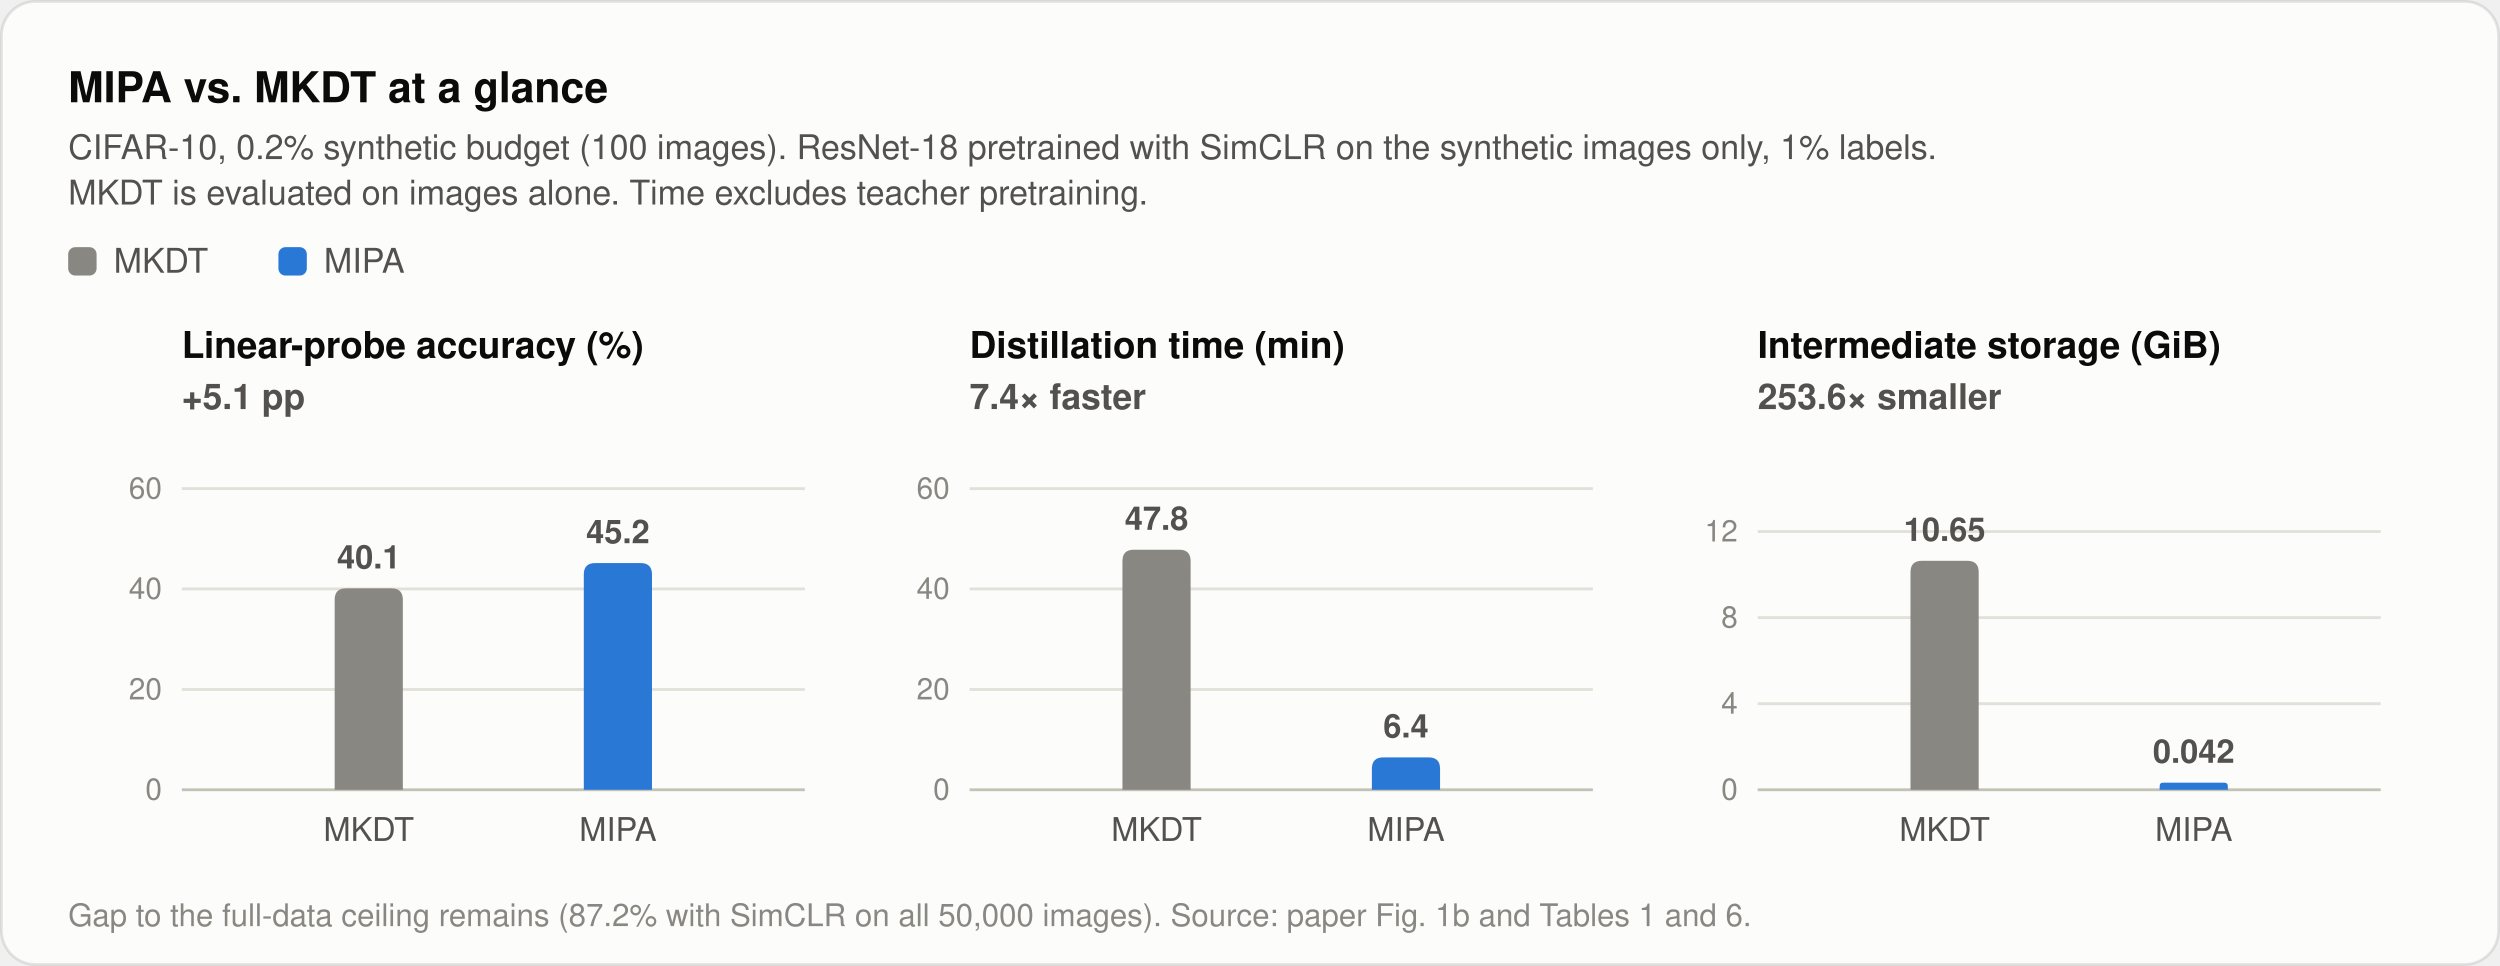
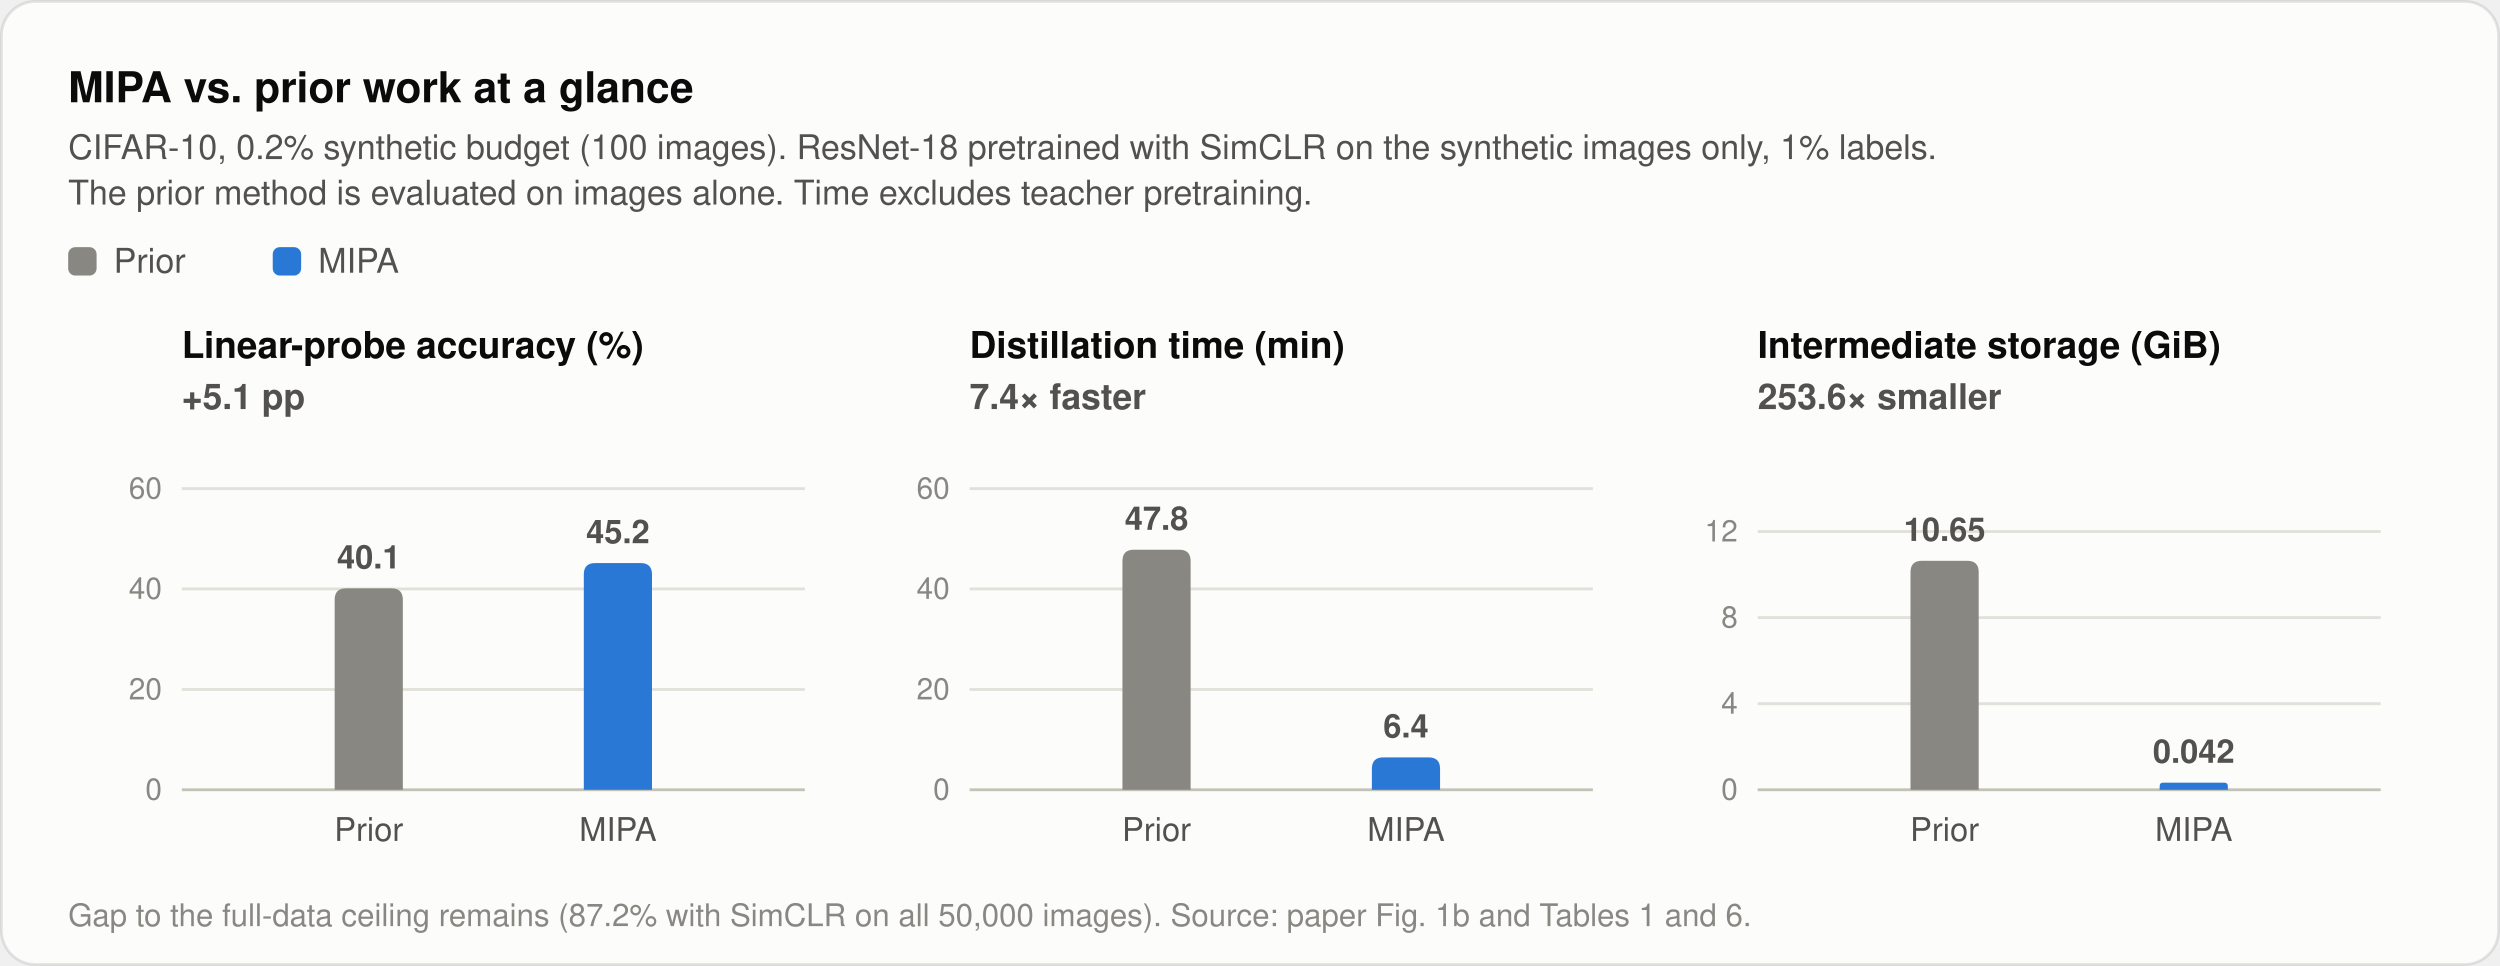
- <svg xmlns="http://www.w3.org/2000/svg" viewBox="0 0 880 340" width="880" height="340" role="img" aria-label="MIPA versus MKDT on CIFAR-10 at a 0.2% budget: linear-probe accuracy 45.2 versus 40.1 percent, distillation time 6.4 versus 47.8 minutes, intermediate storage 0.042 versus 10.65 GiB">
+ <svg xmlns="http://www.w3.org/2000/svg" viewBox="0 0 880 340" width="880" height="340" role="img" aria-label="MIPA versus the prior method on CIFAR-10 at a 0.2% budget: linear-probe accuracy 45.2 versus 40.1 percent, distillation time 6.4 versus 47.8 minutes, intermediate storage 0.042 versus 10.65 GiB">
  <style>text{font-family:system-ui, -apple-system, 'Segoe UI', Helvetica, Arial, sans-serif}.onblue{fill:#fff}.plate{fill:#fff}.px{image-rendering:pixelated;image-rendering:crisp-edges}.surface{fill:#fcfcfb}.bd{stroke:#0b0b0b;stroke-opacity:.10}.ink{fill:#0b0b0b}.ink2{fill:#52514e}.muted{fill:#898781}.s-grid{stroke:#e1e0d9}.s-axis{stroke:#c3c2b7}.s-ink2{stroke:#52514e}.f-ink2{fill:#52514e}.blue{fill:#2a78d6}.s-blue{stroke:#2a78d6}.orange{fill:#eb6834}.gray{fill:#898781}.s-gray{stroke:#898781}.tile{fill:#0b0b0b;fill-opacity:.035;stroke:#0b0b0b;stroke-opacity:.14}.r0{fill:#cde2fb}.r1{fill:#b7d3f6}.r2{fill:#9ec5f4}.r3{fill:#86b6ef}.r4{fill:#6da7ec}.r5{fill:#5598e7}.r6{fill:#3987e5}.r7{fill:#2a78d6}.r8{fill:#256abf}.r9{fill:#1c5cab}.r10{fill:#184f95}.r11{fill:#104281}.r12{fill:#0d366b}@media (prefers-color-scheme: dark){.surface{fill:#1a1a19}.bd{stroke:#ffffff;stroke-opacity:.10}.ink{fill:#f0efec}.ink2{fill:#c3c2b7}.muted{fill:#898781}.s-grid{stroke:#2c2c2a}.s-axis{stroke:#383835}.s-ink2{stroke:#c3c2b7}.f-ink2{fill:#c3c2b7}.blue{fill:#3987e5}.s-blue{stroke:#3987e5}.orange{fill:#d95926}.gray{fill:#898781}.s-gray{stroke:#898781}.tile{fill:#ffffff;fill-opacity:.05;stroke:#ffffff;stroke-opacity:.14}.r0{fill:#0d366b}.r1{fill:#104281}.r2{fill:#184f95}.r3{fill:#1c5cab}.r4{fill:#256abf}.r5{fill:#2a78d6}.r6{fill:#3987e5}.r7{fill:#5598e7}.r8{fill:#6da7ec}.r9{fill:#86b6ef}.r10{fill:#9ec5f4}.r11{fill:#b7d3f6}.r12{fill:#cde2fb}}</style>
  <defs />
  <rect x="0.5" y="0.5" width="879.0" height="339.0" rx="12" class="surface bd" />
-   <text x="24.0" y="36.0" class="ink" font-size="15" font-weight="600" text-anchor="start">MIPA vs. MKDT at a glance</text>
+   <text x="24.0" y="36.0" class="ink" font-size="15" font-weight="600" text-anchor="start">MIPA vs. prior work at a glance</text>
  <text x="24.0" y="56.0" class="ink2" font-size="12" font-weight="400" text-anchor="start">CIFAR-10, 0.2% synthetic budget (100 images). ResNet-18 pretrained with SimCLR on the synthetic images only, 1% labels.</text>
-   <text x="24.0" y="72.0" class="ink2" font-size="12" font-weight="400" text-anchor="start">MKDT is evaluated on images alone. Time excludes teacher pretraining.</text>
+   <text x="24.0" y="72.0" class="ink2" font-size="12" font-weight="400" text-anchor="start">The prior method is evaluated on images alone. Time excludes teacher pretraining.</text>
  <rect x="24.0" y="87.0" width="10.0" height="10.0" rx="2.5" class="gray" />
-   <text x="40.0" y="96.0" class="ink2" font-size="12" font-weight="400" text-anchor="start">MKDT</text>
-   <rect x="98.0" y="87.0" width="10.0" height="10.0" rx="2.5" class="blue" />
-   <text x="114.0" y="96.0" class="ink2" font-size="12" font-weight="400" text-anchor="start">MIPA</text>
+   <text x="40.0" y="96.0" class="ink2" font-size="12" font-weight="400" text-anchor="start">Prior</text>
+   <rect x="96.0" y="87.0" width="10.0" height="10.0" rx="2.5" class="blue" />
+   <text x="112.0" y="96.0" class="ink2" font-size="12" font-weight="400" text-anchor="start">MIPA</text>
  <text x="64.0" y="126.0" class="ink" font-size="13" font-weight="600" text-anchor="start">Linear-probe accuracy (%)</text>
  <text x="64.0" y="144.0" class="ink2" font-size="12.5" font-weight="600" text-anchor="start">+5.1 pp</text>
  <text x="57.0" y="281.5" class="muted" font-size="10.5" font-weight="400" text-anchor="end">0</text>
  <line x1="64.0" y1="242.7" x2="283.3" y2="242.7" class="s-grid" stroke-width="1" />
  <text x="57.0" y="246.2" class="muted" font-size="10.5" font-weight="400" text-anchor="end">20</text>
  <line x1="64.0" y1="207.3" x2="283.3" y2="207.3" class="s-grid" stroke-width="1" />
  <text x="57.0" y="210.8" class="muted" font-size="10.5" font-weight="400" text-anchor="end">40</text>
  <line x1="64.0" y1="172.0" x2="283.3" y2="172.0" class="s-grid" stroke-width="1" />
  <text x="57.0" y="175.5" class="muted" font-size="10.5" font-weight="400" text-anchor="end">60</text>
  <line x1="64.0" y1="278.0" x2="283.3" y2="278.0" class="s-axis" stroke-width="1" />
  <path d="M117.8,278.0 V211.1 Q117.8,207.1 121.8,207.1 H137.8 Q141.8,207.1 141.8,211.1 V278.0 Z" class="gray" />
  <text x="129.8" y="200.1" class="ink2" font-size="11.5" font-weight="600" text-anchor="middle">40.1</text>
-   <text x="129.8" y="296.0" class="ink2" font-size="11.5" font-weight="400" text-anchor="middle">MKDT</text>
+   <text x="129.8" y="296.0" class="ink2" font-size="11.5" font-weight="400" text-anchor="middle">Prior</text>
  <path d="M205.5,278.0 V202.2 Q205.5,198.2 209.5,198.2 H225.5 Q229.5,198.2 229.5,202.2 V278.0 Z" class="blue" />
  <text x="217.5" y="191.2" class="ink2" font-size="11.5" font-weight="600" text-anchor="middle">45.2</text>
  <text x="217.5" y="296.0" class="ink2" font-size="11.5" font-weight="400" text-anchor="middle">MIPA</text>
  <text x="341.3" y="126.0" class="ink" font-size="13" font-weight="600" text-anchor="start">Distillation time (min)</text>
  <text x="341.3" y="144.0" class="ink2" font-size="12.5" font-weight="600" text-anchor="start">7.4× faster</text>
  <text x="334.3" y="281.5" class="muted" font-size="10.5" font-weight="400" text-anchor="end">0</text>
  <line x1="341.3" y1="242.7" x2="560.7" y2="242.7" class="s-grid" stroke-width="1" />
  <text x="334.3" y="246.2" class="muted" font-size="10.5" font-weight="400" text-anchor="end">20</text>
  <line x1="341.3" y1="207.3" x2="560.7" y2="207.3" class="s-grid" stroke-width="1" />
  <text x="334.3" y="210.8" class="muted" font-size="10.5" font-weight="400" text-anchor="end">40</text>
  <line x1="341.3" y1="172.0" x2="560.7" y2="172.0" class="s-grid" stroke-width="1" />
  <text x="334.3" y="175.5" class="muted" font-size="10.5" font-weight="400" text-anchor="end">60</text>
  <line x1="341.3" y1="278.0" x2="560.7" y2="278.0" class="s-axis" stroke-width="1" />
  <path d="M395.1,278.0 V197.5 Q395.1,193.5 399.1,193.5 H415.1 Q419.1,193.5 419.1,197.5 V278.0 Z" class="gray" />
  <text x="407.1" y="186.5" class="ink2" font-size="11.5" font-weight="600" text-anchor="middle">47.8</text>
-   <text x="407.1" y="296.0" class="ink2" font-size="11.5" font-weight="400" text-anchor="middle">MKDT</text>
+   <text x="407.1" y="296.0" class="ink2" font-size="11.5" font-weight="400" text-anchor="middle">Prior</text>
  <path d="M482.9,278.0 V270.6 Q482.9,266.6 486.9,266.6 H502.9 Q506.9,266.6 506.9,270.6 V278.0 Z" class="blue" />
  <text x="494.9" y="259.6" class="ink2" font-size="11.5" font-weight="600" text-anchor="middle">6.4</text>
  <text x="494.9" y="296.0" class="ink2" font-size="11.5" font-weight="400" text-anchor="middle">MIPA</text>
  <text x="618.7" y="126.0" class="ink" font-size="13" font-weight="600" text-anchor="start">Intermediate storage (GiB)</text>
  <text x="618.7" y="144.0" class="ink2" font-size="12.5" font-weight="600" text-anchor="start">253.6× smaller</text>
  <text x="611.7" y="281.5" class="muted" font-size="10.5" font-weight="400" text-anchor="end">0</text>
  <line x1="618.7" y1="247.7" x2="838.0" y2="247.7" class="s-grid" stroke-width="1" />
  <text x="611.7" y="251.2" class="muted" font-size="10.5" font-weight="400" text-anchor="end">4</text>
  <line x1="618.7" y1="217.4" x2="838.0" y2="217.4" class="s-grid" stroke-width="1" />
  <text x="611.7" y="220.9" class="muted" font-size="10.5" font-weight="400" text-anchor="end">8</text>
  <line x1="618.7" y1="187.1" x2="838.0" y2="187.1" class="s-grid" stroke-width="1" />
  <text x="611.7" y="190.6" class="muted" font-size="10.5" font-weight="400" text-anchor="end">12</text>
  <line x1="618.7" y1="278.0" x2="838.0" y2="278.0" class="s-axis" stroke-width="1" />
  <path d="M672.5,278.0 V201.4 Q672.5,197.4 676.5,197.4 H692.5 Q696.5,197.4 696.5,201.4 V278.0 Z" class="gray" />
  <text x="684.5" y="190.4" class="ink2" font-size="11.5" font-weight="600" text-anchor="middle">10.65</text>
-   <text x="684.5" y="296.0" class="ink2" font-size="11.5" font-weight="400" text-anchor="middle">MKDT</text>
+   <text x="684.5" y="296.0" class="ink2" font-size="11.5" font-weight="400" text-anchor="middle">Prior</text>
  <path d="M760.2,278.0 V276.8 Q760.2,275.5 761.4,275.5 H782.9 Q784.2,275.5 784.2,276.8 V278.0 Z" class="blue" />
  <text x="772.2" y="268.5" class="ink2" font-size="11.5" font-weight="600" text-anchor="middle">0.042</text>
  <text x="772.2" y="296.0" class="ink2" font-size="11.5" font-weight="400" text-anchor="middle">MIPA</text>
  <text x="24.0" y="326.0" class="muted" font-size="11" font-weight="400" text-anchor="start">Gap to the full-data ceiling remains (87.2% with SimCLR on all 50,000 images). Source: paper Fig. 1b and Tables 1 and 6.</text>
</svg>
